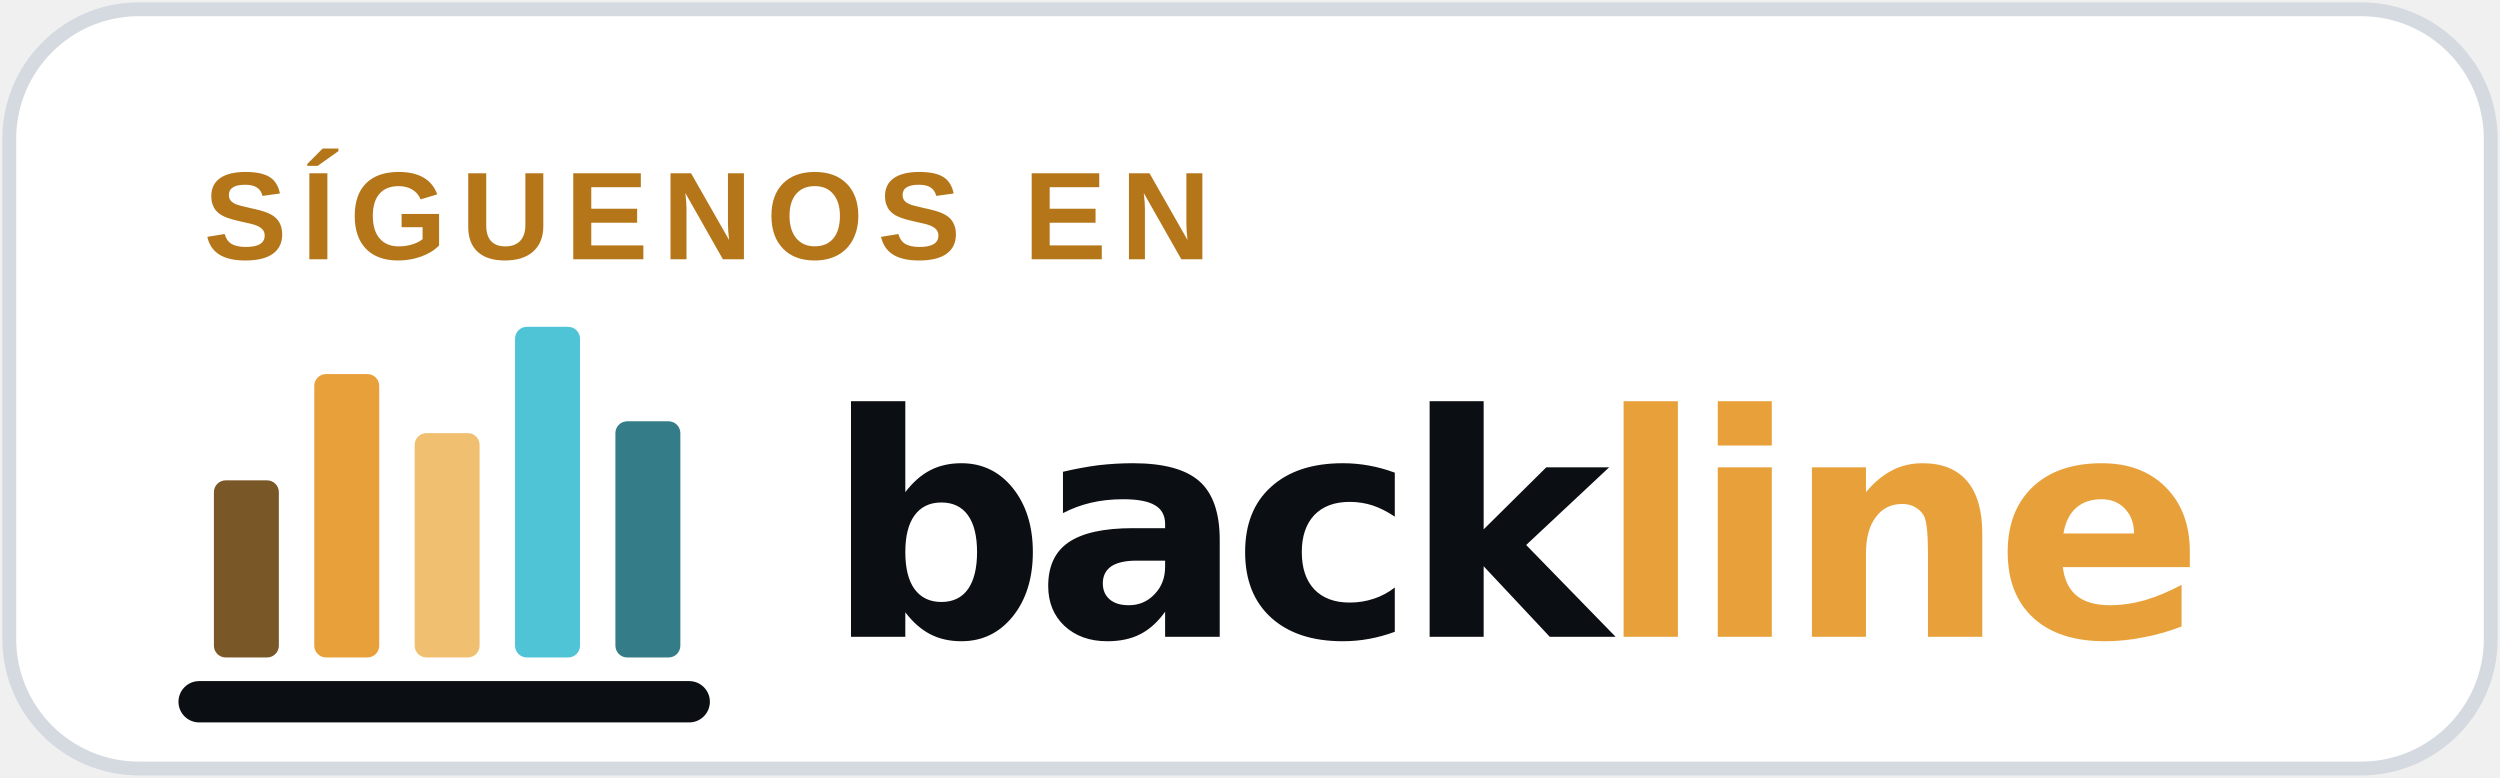
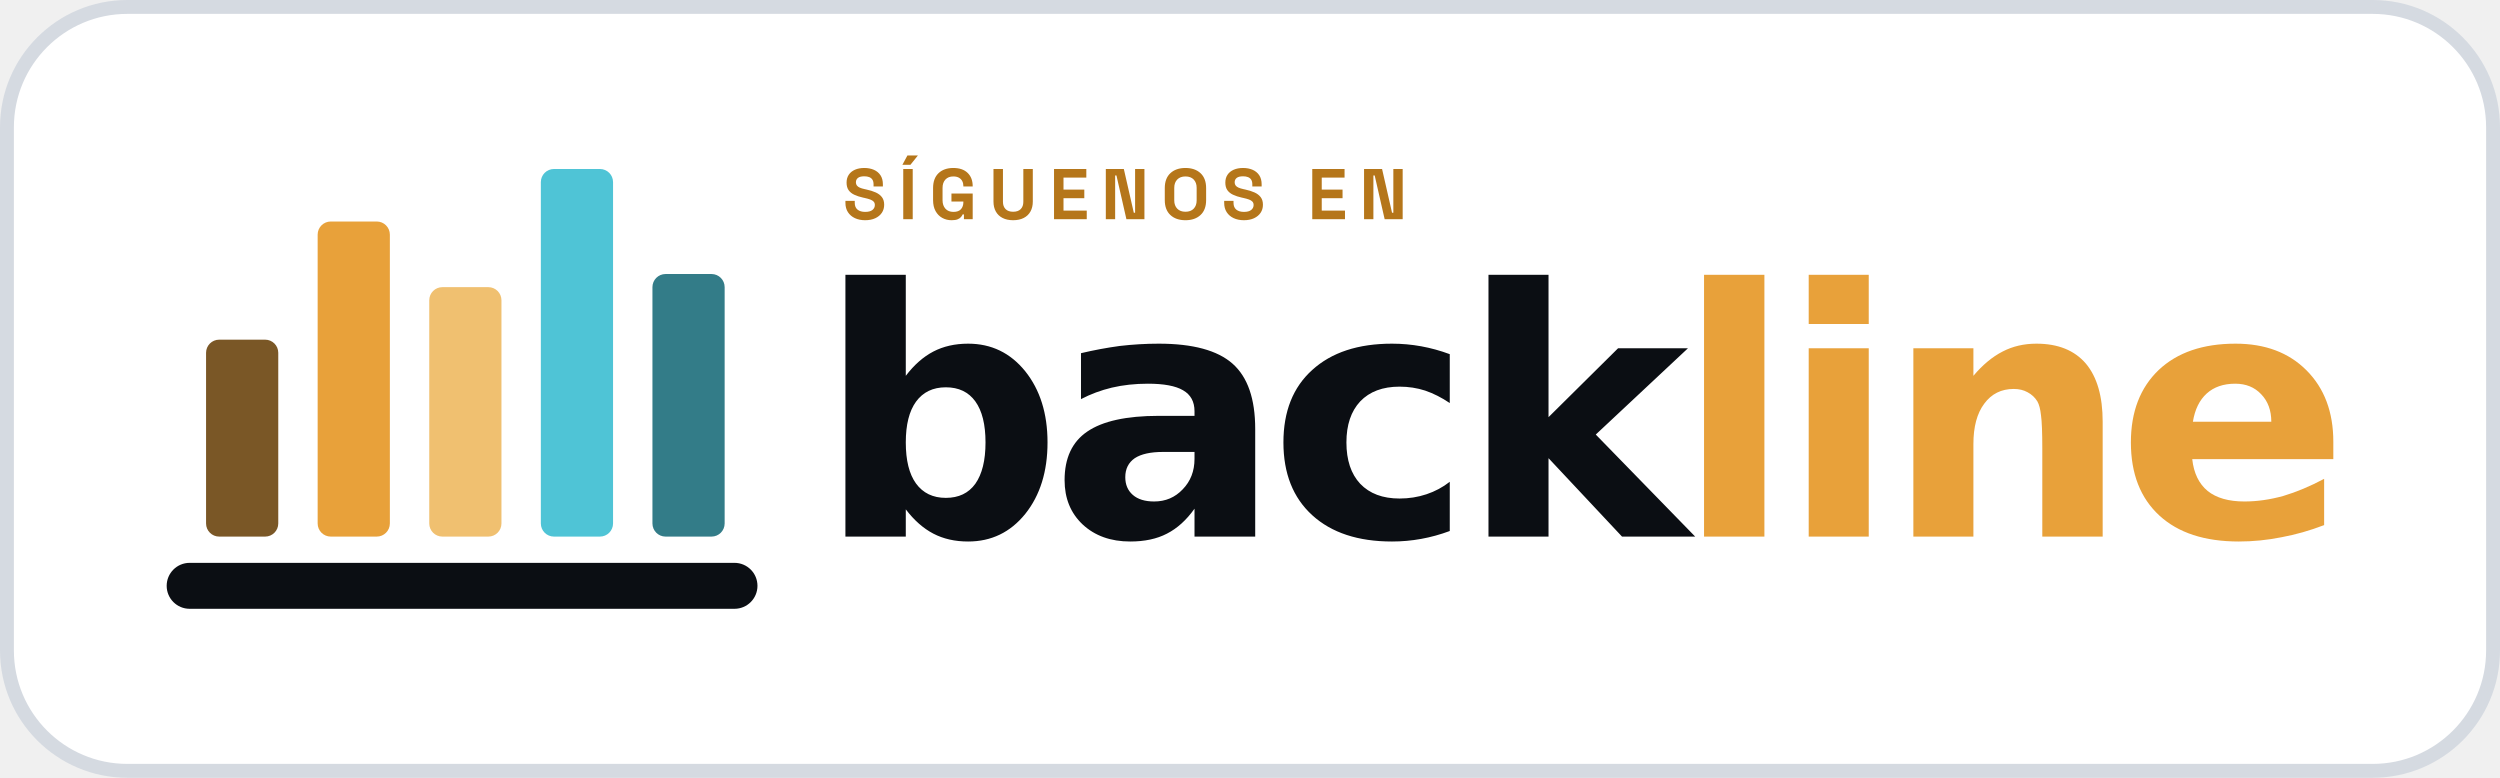
<svg xmlns="http://www.w3.org/2000/svg" width="540" height="168" viewBox="0 0 540 168" role="img" aria-label="Síguenos en Backline">
-   <rect x="2" y="2" width="536" height="164" rx="28" fill="#FFFFFF" stroke="#D5DAE1" stroke-width="3" />
-   <text x="44" y="56" font-family="'Space Grotesk', 'Helvetica Neue', Arial, sans-serif" font-size="27" font-weight="700" letter-spacing="3" fill="#B5761A">SÍGUENOS EN</text>
-   <svg x="36" y="68" width="440" height="90" viewBox="76 80 690 141">
+   <rect x="1.5" y="1.5" width="537" height="165" rx="26" fill="#FFFFFF" stroke="#D5DAE1" stroke-width="3" />
+   <g transform="translate(-20.716,-23.052) scale(0.70896)">
    <rect x="92" y="136" width="22" height="60" rx="4" fill="#7A5726" />
    <rect x="126" y="100" width="22" height="96" rx="4" fill="#E8A13A" />
    <rect x="160" y="120" width="22" height="76" rx="4" fill="#F0C070" />
    <rect x="194" y="84" width="22" height="112" rx="4" fill="#4FC4D6" />
    <rect x="228" y="116" width="22" height="80" rx="4" fill="#337C88" />
    <rect x="80" y="204" width="180" height="14" rx="7" fill="#0B0E13" />
+   </g>
+   <path fill="#B5761A" transform="translate(182.085,47.350)" d="M4.79 0.217Q3.534 0.217 2.573 -0.232Q1.612 -0.682 1.07 -1.519Q0.527 -2.356 0.527 -3.534V-3.968H2.542V-3.534Q2.542 -2.558 3.146 -2.069Q3.751 -1.581 4.79 -1.581Q5.843 -1.581 6.363 -2Q6.882 -2.418 6.882 -3.069Q6.882 -3.518 6.626 -3.798Q6.37 -4.077 5.882 -4.255Q5.394 -4.433 4.697 -4.588L4.34 -4.665Q3.224 -4.913 2.426 -5.293Q1.627 -5.673 1.201 -6.293Q0.775 -6.913 0.775 -7.905Q0.775 -8.897 1.248 -9.602Q1.72 -10.307 2.581 -10.687Q3.441 -11.067 4.604 -11.067Q5.766 -11.067 6.673 -10.672Q7.58 -10.277 8.099 -9.494Q8.618 -8.711 8.618 -7.533V-7.068H6.603V-7.533Q6.603 -8.153 6.363 -8.533Q6.122 -8.912 5.673 -9.091Q5.223 -9.269 4.604 -9.269Q3.673 -9.269 3.232 -8.92Q2.79 -8.572 2.79 -7.967Q2.79 -7.564 2.999 -7.285Q3.208 -7.006 3.627 -6.82Q4.045 -6.634 4.697 -6.495L5.053 -6.417Q6.215 -6.169 7.076 -5.781Q7.936 -5.394 8.416 -4.758Q8.897 -4.123 8.897 -3.131Q8.897 -2.139 8.393 -1.387Q7.889 -0.635 6.967 -0.209Q6.045 0.217 4.79 0.217Z M13.016 0.0V-10.85H15.062V0.0ZM12.83 -11.749 13.915 -13.764H16.178L14.566 -11.749Z M23.459 0.217Q22.343 0.217 21.436 -0.287Q20.53 -0.79 19.995 -1.759Q19.46 -2.728 19.46 -4.123V-6.727Q19.46 -8.819 20.638 -9.943Q21.816 -11.067 23.831 -11.067Q25.831 -11.067 26.923 -10.005Q28.016 -8.944 28.016 -7.13V-7.068H26.001V-7.192Q26.001 -7.766 25.761 -8.23Q25.521 -8.695 25.04 -8.967Q24.56 -9.238 23.831 -9.238Q22.746 -9.238 22.126 -8.572Q21.506 -7.905 21.506 -6.758V-4.092Q21.506 -2.961 22.126 -2.271Q22.746 -1.581 23.862 -1.581Q24.978 -1.581 25.489 -2.17Q26.001 -2.759 26.001 -3.658V-3.813H23.428V-5.549H28.016V0.0H26.125V-1.038H25.846Q25.738 -0.775 25.497 -0.481Q25.257 -0.186 24.777 0.015Q24.296 0.217 23.459 0.217Z M36.754 0.217Q35.421 0.217 34.468 -0.271Q33.514 -0.759 33.011 -1.666Q32.507 -2.573 32.507 -3.813V-10.85H34.553V-3.751Q34.553 -2.759 35.119 -2.186Q35.684 -1.612 36.754 -1.612Q37.823 -1.612 38.389 -2.186Q38.955 -2.759 38.955 -3.751V-10.85H41.001V-3.813Q41.001 -2.573 40.497 -1.666Q39.993 -0.759 39.04 -0.271Q38.087 0.217 36.754 0.217Z M45.585 0.0V-10.85H52.56V-8.99H47.631V-6.401H52.126V-4.542H47.631V-1.86H52.653V0.0Z M56.772 0.0V-10.85H60.662L62.817 -1.395H63.096V-10.85H65.111V0.0H61.22L59.066 -9.455H58.787V0.0Z M73.973 0.217Q71.927 0.217 70.718 -0.907Q69.509 -2.03 69.509 -4.123V-6.727Q69.509 -8.819 70.718 -9.943Q71.927 -11.067 73.973 -11.067Q76.019 -11.067 77.228 -9.943Q78.437 -8.819 78.437 -6.727V-4.123Q78.437 -2.03 77.228 -0.907Q76.019 0.217 73.973 0.217ZM73.973 -1.612Q75.12 -1.612 75.755 -2.279Q76.391 -2.945 76.391 -4.061V-6.789Q76.391 -7.905 75.755 -8.572Q75.12 -9.238 73.973 -9.238Q72.841 -9.238 72.198 -8.572Q71.555 -7.905 71.555 -6.789V-4.061Q71.555 -2.945 72.198 -2.279Q72.841 -1.612 73.973 -1.612Z M86.602 0.217Q85.346 0.217 84.385 -0.232Q83.424 -0.682 82.881 -1.519Q82.339 -2.356 82.339 -3.534V-3.968H84.354V-3.534Q84.354 -2.558 84.959 -2.069Q85.563 -1.581 86.602 -1.581Q87.656 -1.581 88.175 -2Q88.694 -2.418 88.694 -3.069Q88.694 -3.518 88.438 -3.798Q88.183 -4.077 87.694 -4.255Q87.206 -4.433 86.508 -4.588L86.152 -4.665Q85.036 -4.913 84.238 -5.293Q83.439 -5.673 83.013 -6.293Q82.587 -6.913 82.587 -7.905Q82.587 -8.897 83.06 -9.602Q83.532 -10.307 84.393 -10.687Q85.253 -11.067 86.415 -11.067Q87.578 -11.067 88.485 -10.672Q89.391 -10.277 89.911 -9.494Q90.43 -8.711 90.43 -7.533V-7.068H88.415V-7.533Q88.415 -8.153 88.175 -8.533Q87.934 -8.912 87.485 -9.091Q87.035 -9.269 86.415 -9.269Q85.486 -9.269 85.044 -8.92Q84.602 -8.572 84.602 -7.967Q84.602 -7.564 84.811 -7.285Q85.02 -7.006 85.439 -6.82Q85.858 -6.634 86.508 -6.495L86.865 -6.417Q88.028 -6.169 88.888 -5.781Q89.748 -5.394 90.228 -4.758Q90.709 -4.123 90.709 -3.131Q90.709 -2.139 90.205 -1.387Q89.701 -0.635 88.779 -0.209Q87.857 0.217 86.602 0.217Z M101.365 0.0V-10.85H108.34V-8.99H103.411V-6.401H107.906V-4.542H103.411V-1.86H108.433V0.0Z M112.552 0.0V-10.85H116.442L118.597 -1.395H118.876V-10.85H120.891V0.0H117.001L114.846 -9.455H114.567V0.0Z" />
+   <g transform="translate(-35.521,-18.038) scale(0.70868)">
    <path fill="#0B0E13" d="M338.4 177.2Q344.3 177.2 347.4 172.9Q350.5 168.5 350.5 160.3Q350.5 152.1 347.4 147.8Q344.3 143.5 338.4 143.5Q332.5 143.5 329.3 147.9Q326.2 152.2 326.2 160.3Q326.2 168.5 329.3 172.8Q332.5 177.2 338.4 177.2ZM326.2 140Q330 135 334.6 132.6Q339.2 130.2 345.2 130.2Q355.8 130.2 362.6 138.6Q369.4 147.1 369.4 160.3Q369.4 173.6 362.6 182.1Q355.8 190.5 345.2 190.5Q339.2 190.5 334.6 188.1Q330 185.7 326.2 180.7V189H307.8V109.2H326.2ZM404.6 163.2Q398.9 163.2 396 165.1Q393.1 167.1 393.1 170.9Q393.1 174.3 395.4 176.3Q397.7 178.3 401.9 178.3Q407.1 178.3 410.6 174.6Q414.2 170.9 414.2 165.3V163.2ZM432.7 156.2V189H414.2V180.5Q410.5 185.7 405.8 188.1Q401.2 190.5 394.6 190.5Q385.7 190.5 380.1 185.3Q374.6 180.1 374.6 171.8Q374.6 161.7 381.5 157Q388.5 152.2 403.3 152.2H414.2V150.8Q414.2 146.4 410.7 144.4Q407.3 142.4 400 142.4Q394.1 142.4 389 143.6Q384 144.8 379.6 147.1V133.1Q385.5 131.7 391.4 130.9Q397.4 130.2 403.3 130.2Q418.9 130.2 425.8 136.3Q432.7 142.4 432.7 156.2ZM492 133.4V148.3Q488.3 145.8 484.5 144.5Q480.8 143.3 476.7 143.3Q469 143.3 464.7 147.8Q460.5 152.3 460.5 160.3Q460.5 168.4 464.7 172.9Q469 177.4 476.7 177.4Q481 177.4 484.9 176.1Q488.8 174.8 492 172.3V187.3Q487.7 188.9 483.3 189.7Q478.9 190.5 474.4 190.5Q458.9 190.5 450.1 182.5Q441.3 174.5 441.3 160.3Q441.3 146.1 450.1 138.2Q458.9 130.2 474.4 130.2Q478.9 130.2 483.3 131Q487.7 131.8 492 133.4ZM503.8 109.2H522.1V152.6L543.3 131.6H564.6L536.5 157.9L566.8 189H544.5L522.1 165.1V189H503.8Z" />
    <path fill="#E8A13A" d="M569.5 109.2H587.9V189H569.5ZM601.4 131.6H619.7V189H601.4ZM601.4 109.2H619.7V124.2H601.4ZM691 154V189H672.6V183.3V162.2Q672.6 154.8 672.2 152Q671.9 149.2 671.1 147.8Q670 146 668.1 145Q666.3 144 663.9 144Q658.2 144 654.9 148.5Q651.6 152.9 651.6 160.8V189H633.3V131.6H651.6V140Q655.8 135 660.5 132.6Q665.1 130.2 670.8 130.2Q680.7 130.2 685.9 136.3Q691 142.4 691 154ZM761.3 160.1V165.4H718.3Q719 171.8 723 175.1Q727 178.3 734.2 178.3Q740 178.3 746.1 176.6Q752.1 174.8 758.5 171.4V185.5Q752 188 745.5 189.2Q739 190.5 732.5 190.5Q716.9 190.5 708.3 182.6Q699.6 174.6 699.6 160.3Q699.6 146.3 708.1 138.2Q716.6 130.2 731.5 130.2Q745 130.2 753.1 138.3Q761.3 146.5 761.3 160.1ZM742.4 154Q742.4 148.8 739.3 145.6Q736.3 142.4 731.4 142.4Q726 142.4 722.7 145.4Q719.4 148.4 718.5 154Z" />
-   </svg>
+   </g>
</svg>
